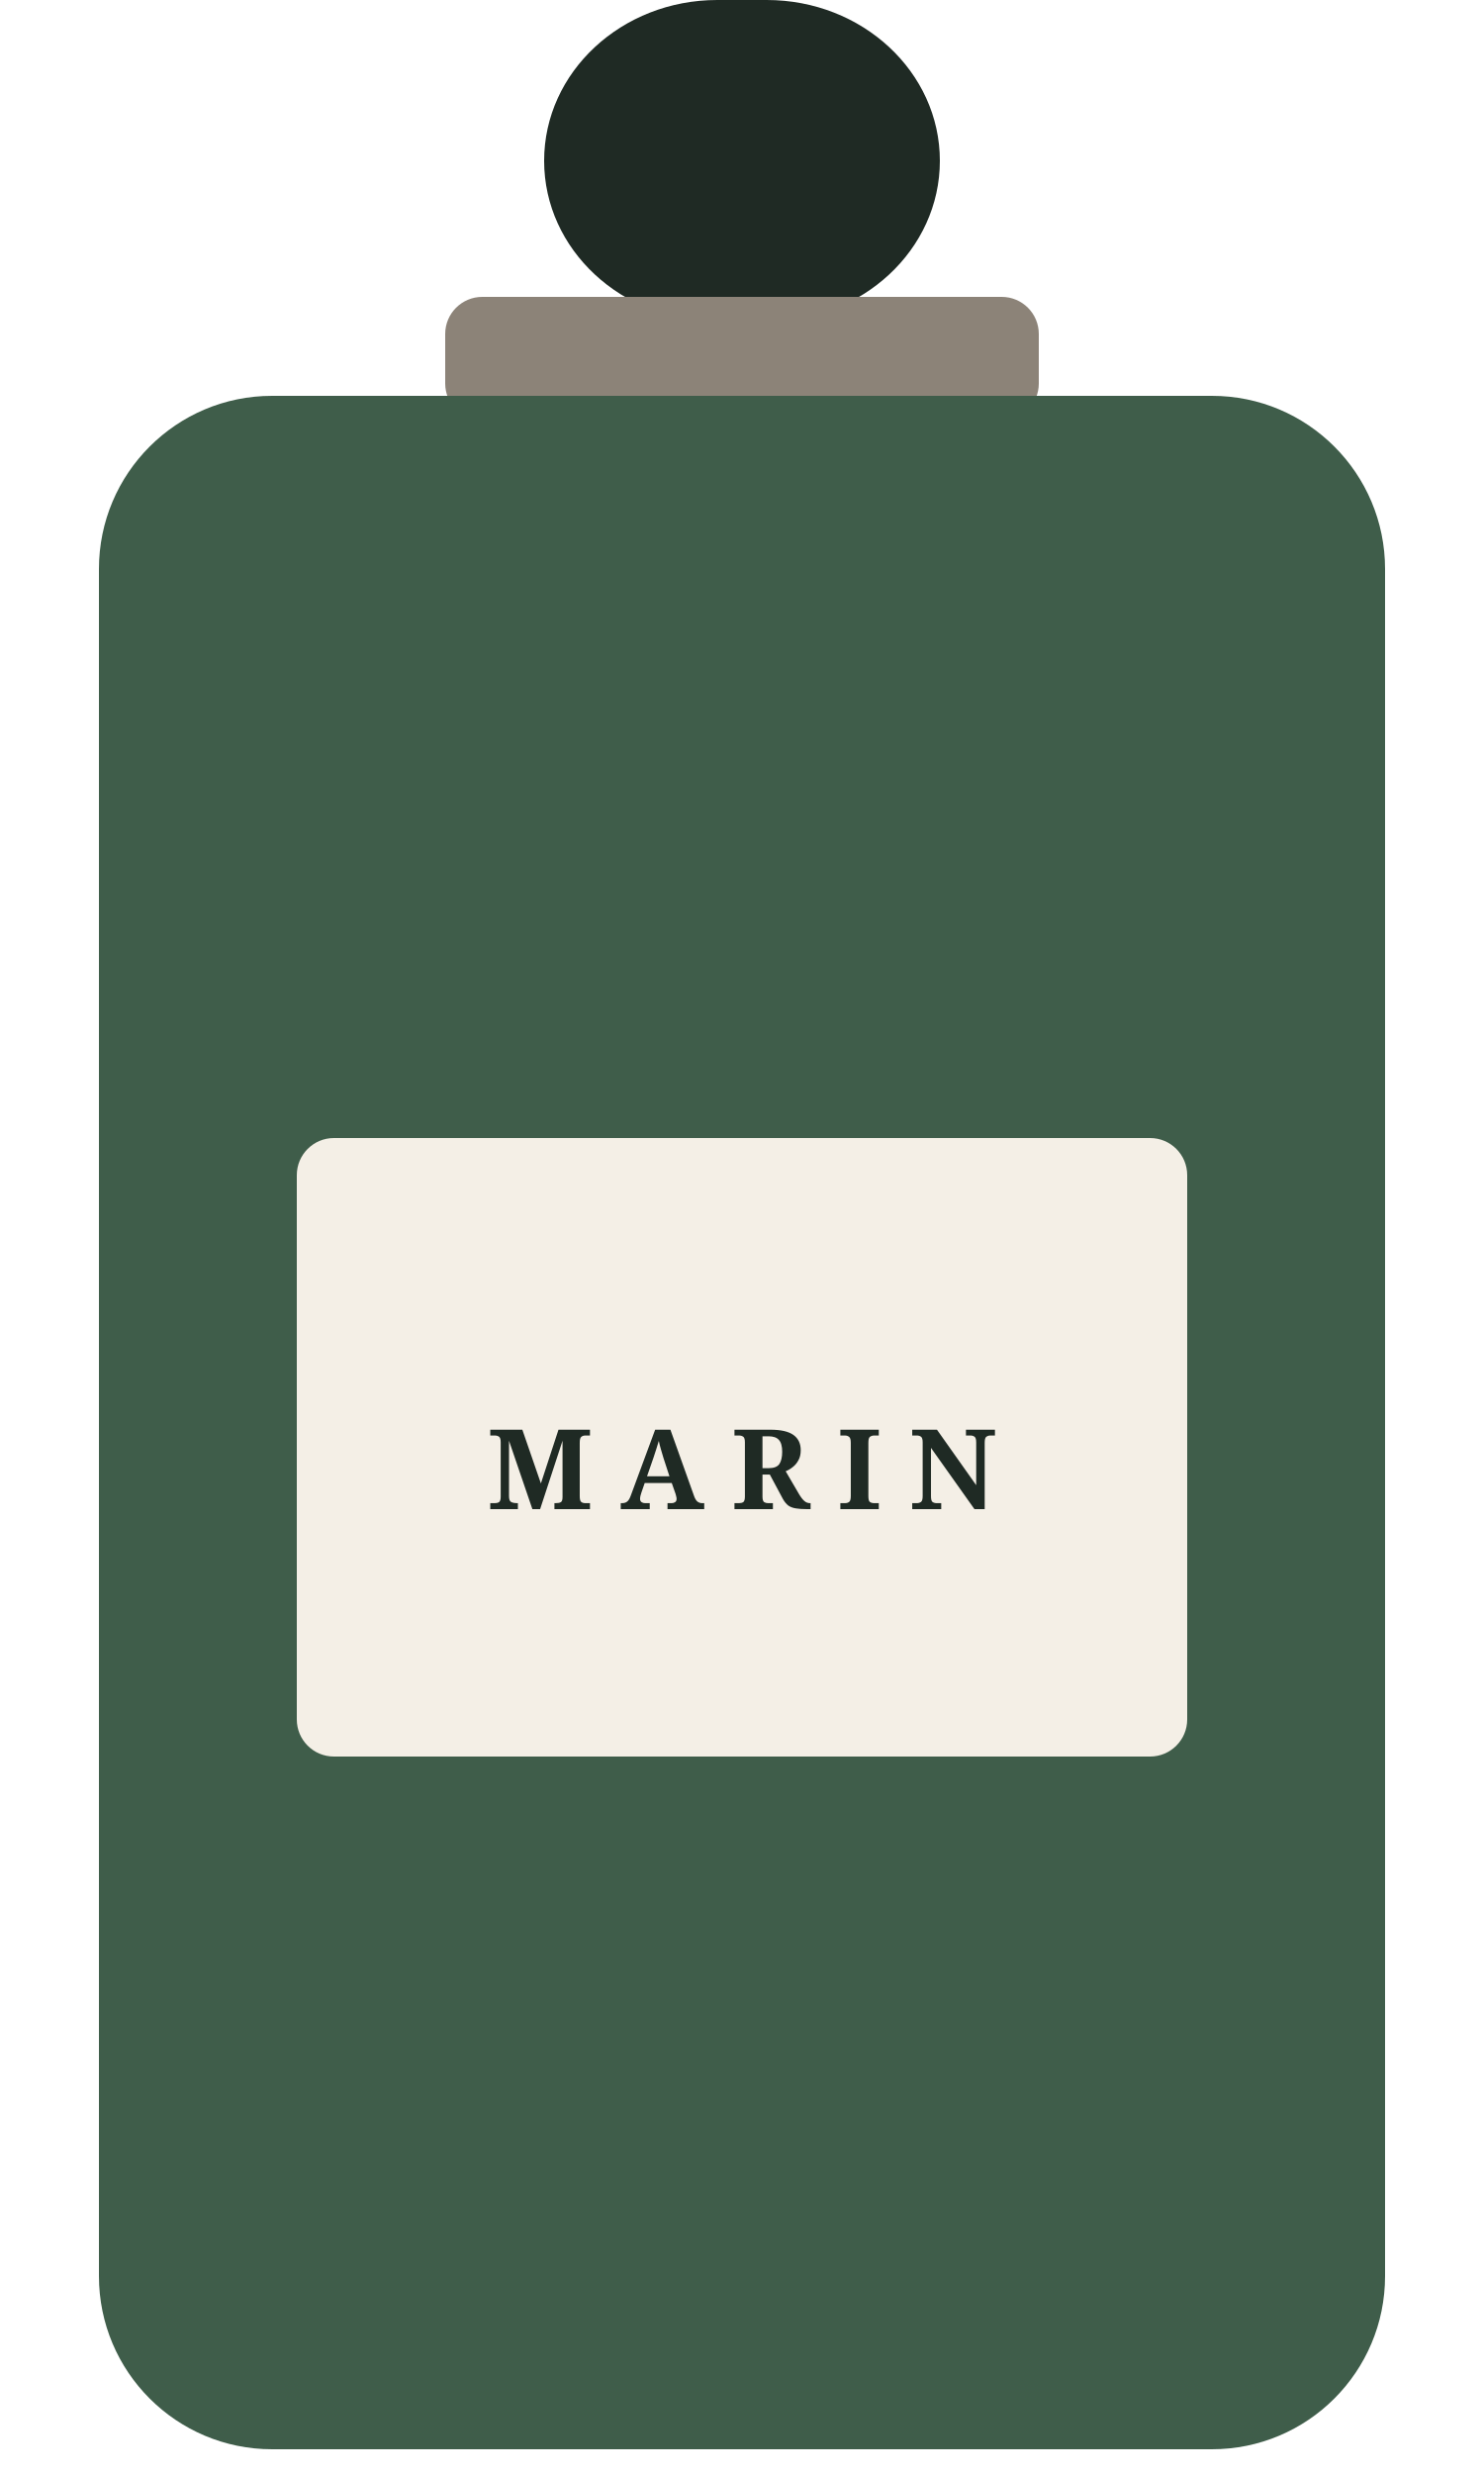
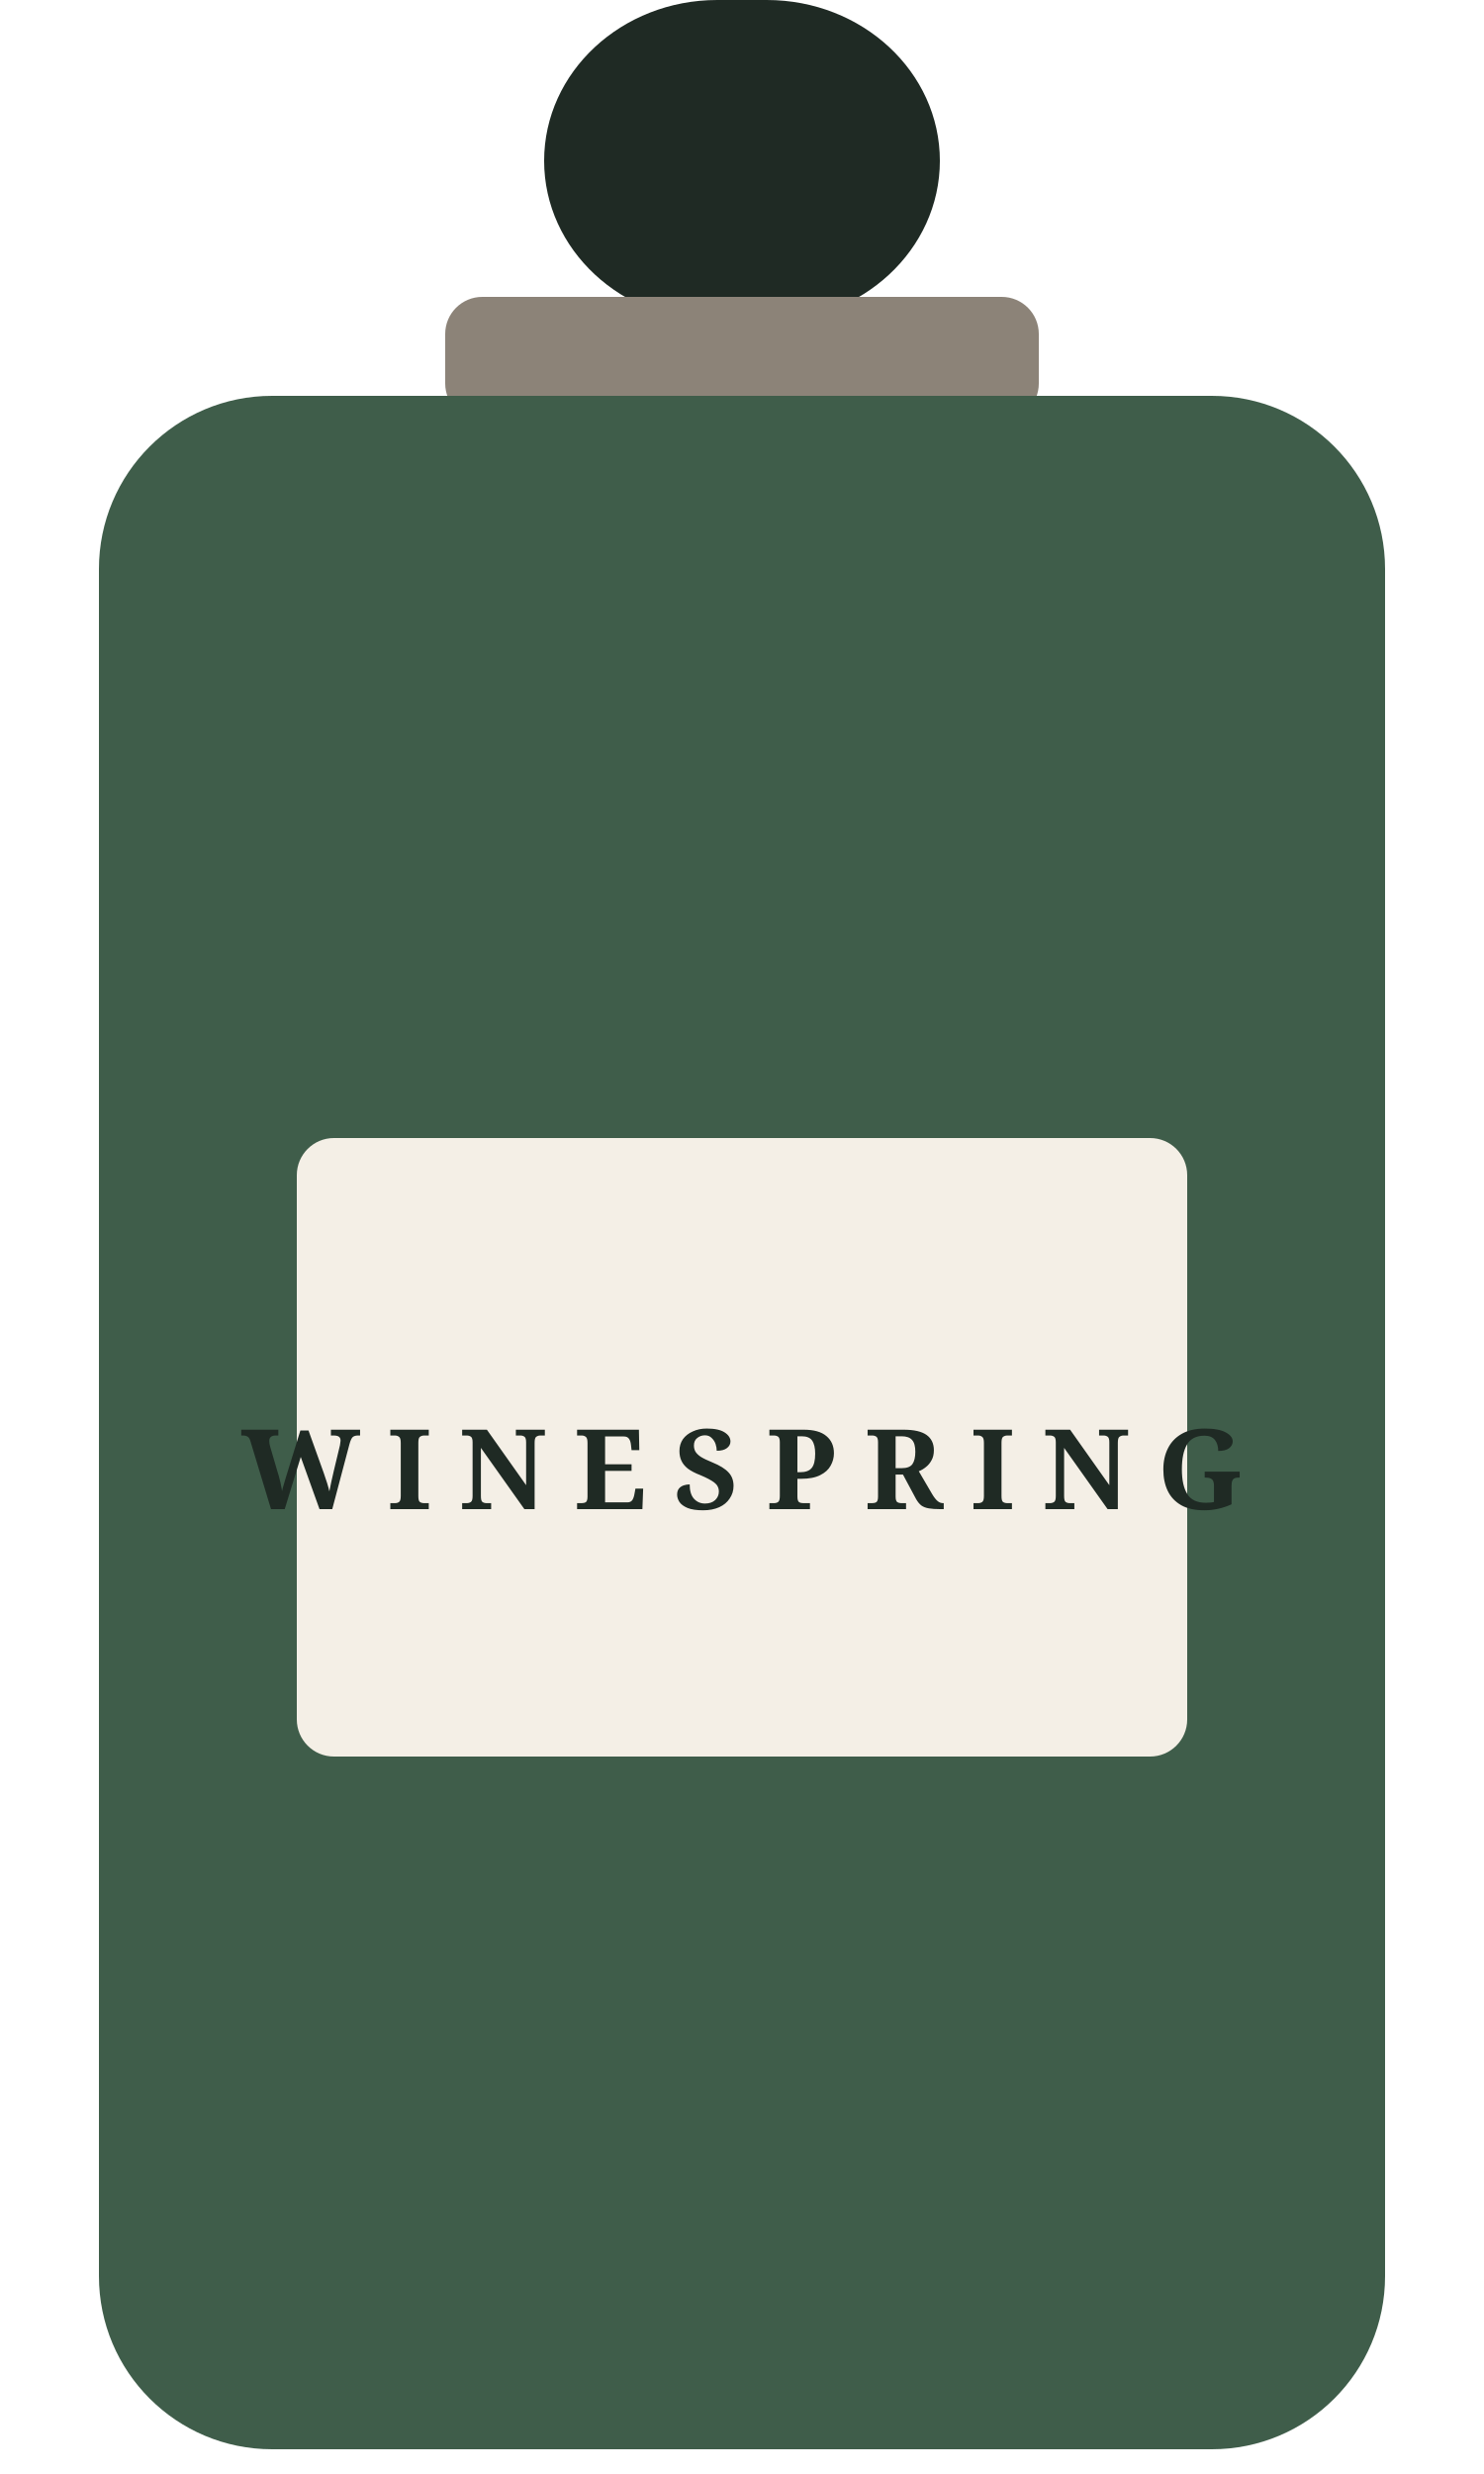
<svg xmlns="http://www.w3.org/2000/svg" viewBox="0 0 120 200" role="img" aria-hidden="true">
  <rect x="44" y="0" width="32" height="26" rx="14" fill="#1F2A24" />
  <rect x="36" y="24" width="48" height="10" rx="3" fill="#8C8378" />
  <rect x="8" y="32" width="104" height="166" rx="14" fill="#3F5D4A" />
  <rect x="24" y="92" width="72" height="50" rx="3" fill="#F4EFE6" />
-   <text x="60" y="122" text-anchor="middle" font-family="Georgia, serif" font-size="9" font-weight="600" letter-spacing="2.2" fill="#1F2A24">MARIN</text>
+   <text x="60" y="122" text-anchor="middle" font-family="Georgia, serif" font-size="9" font-weight="600" letter-spacing="2.2" fill="#1F2A24">WINESPRING</text>
</svg>
